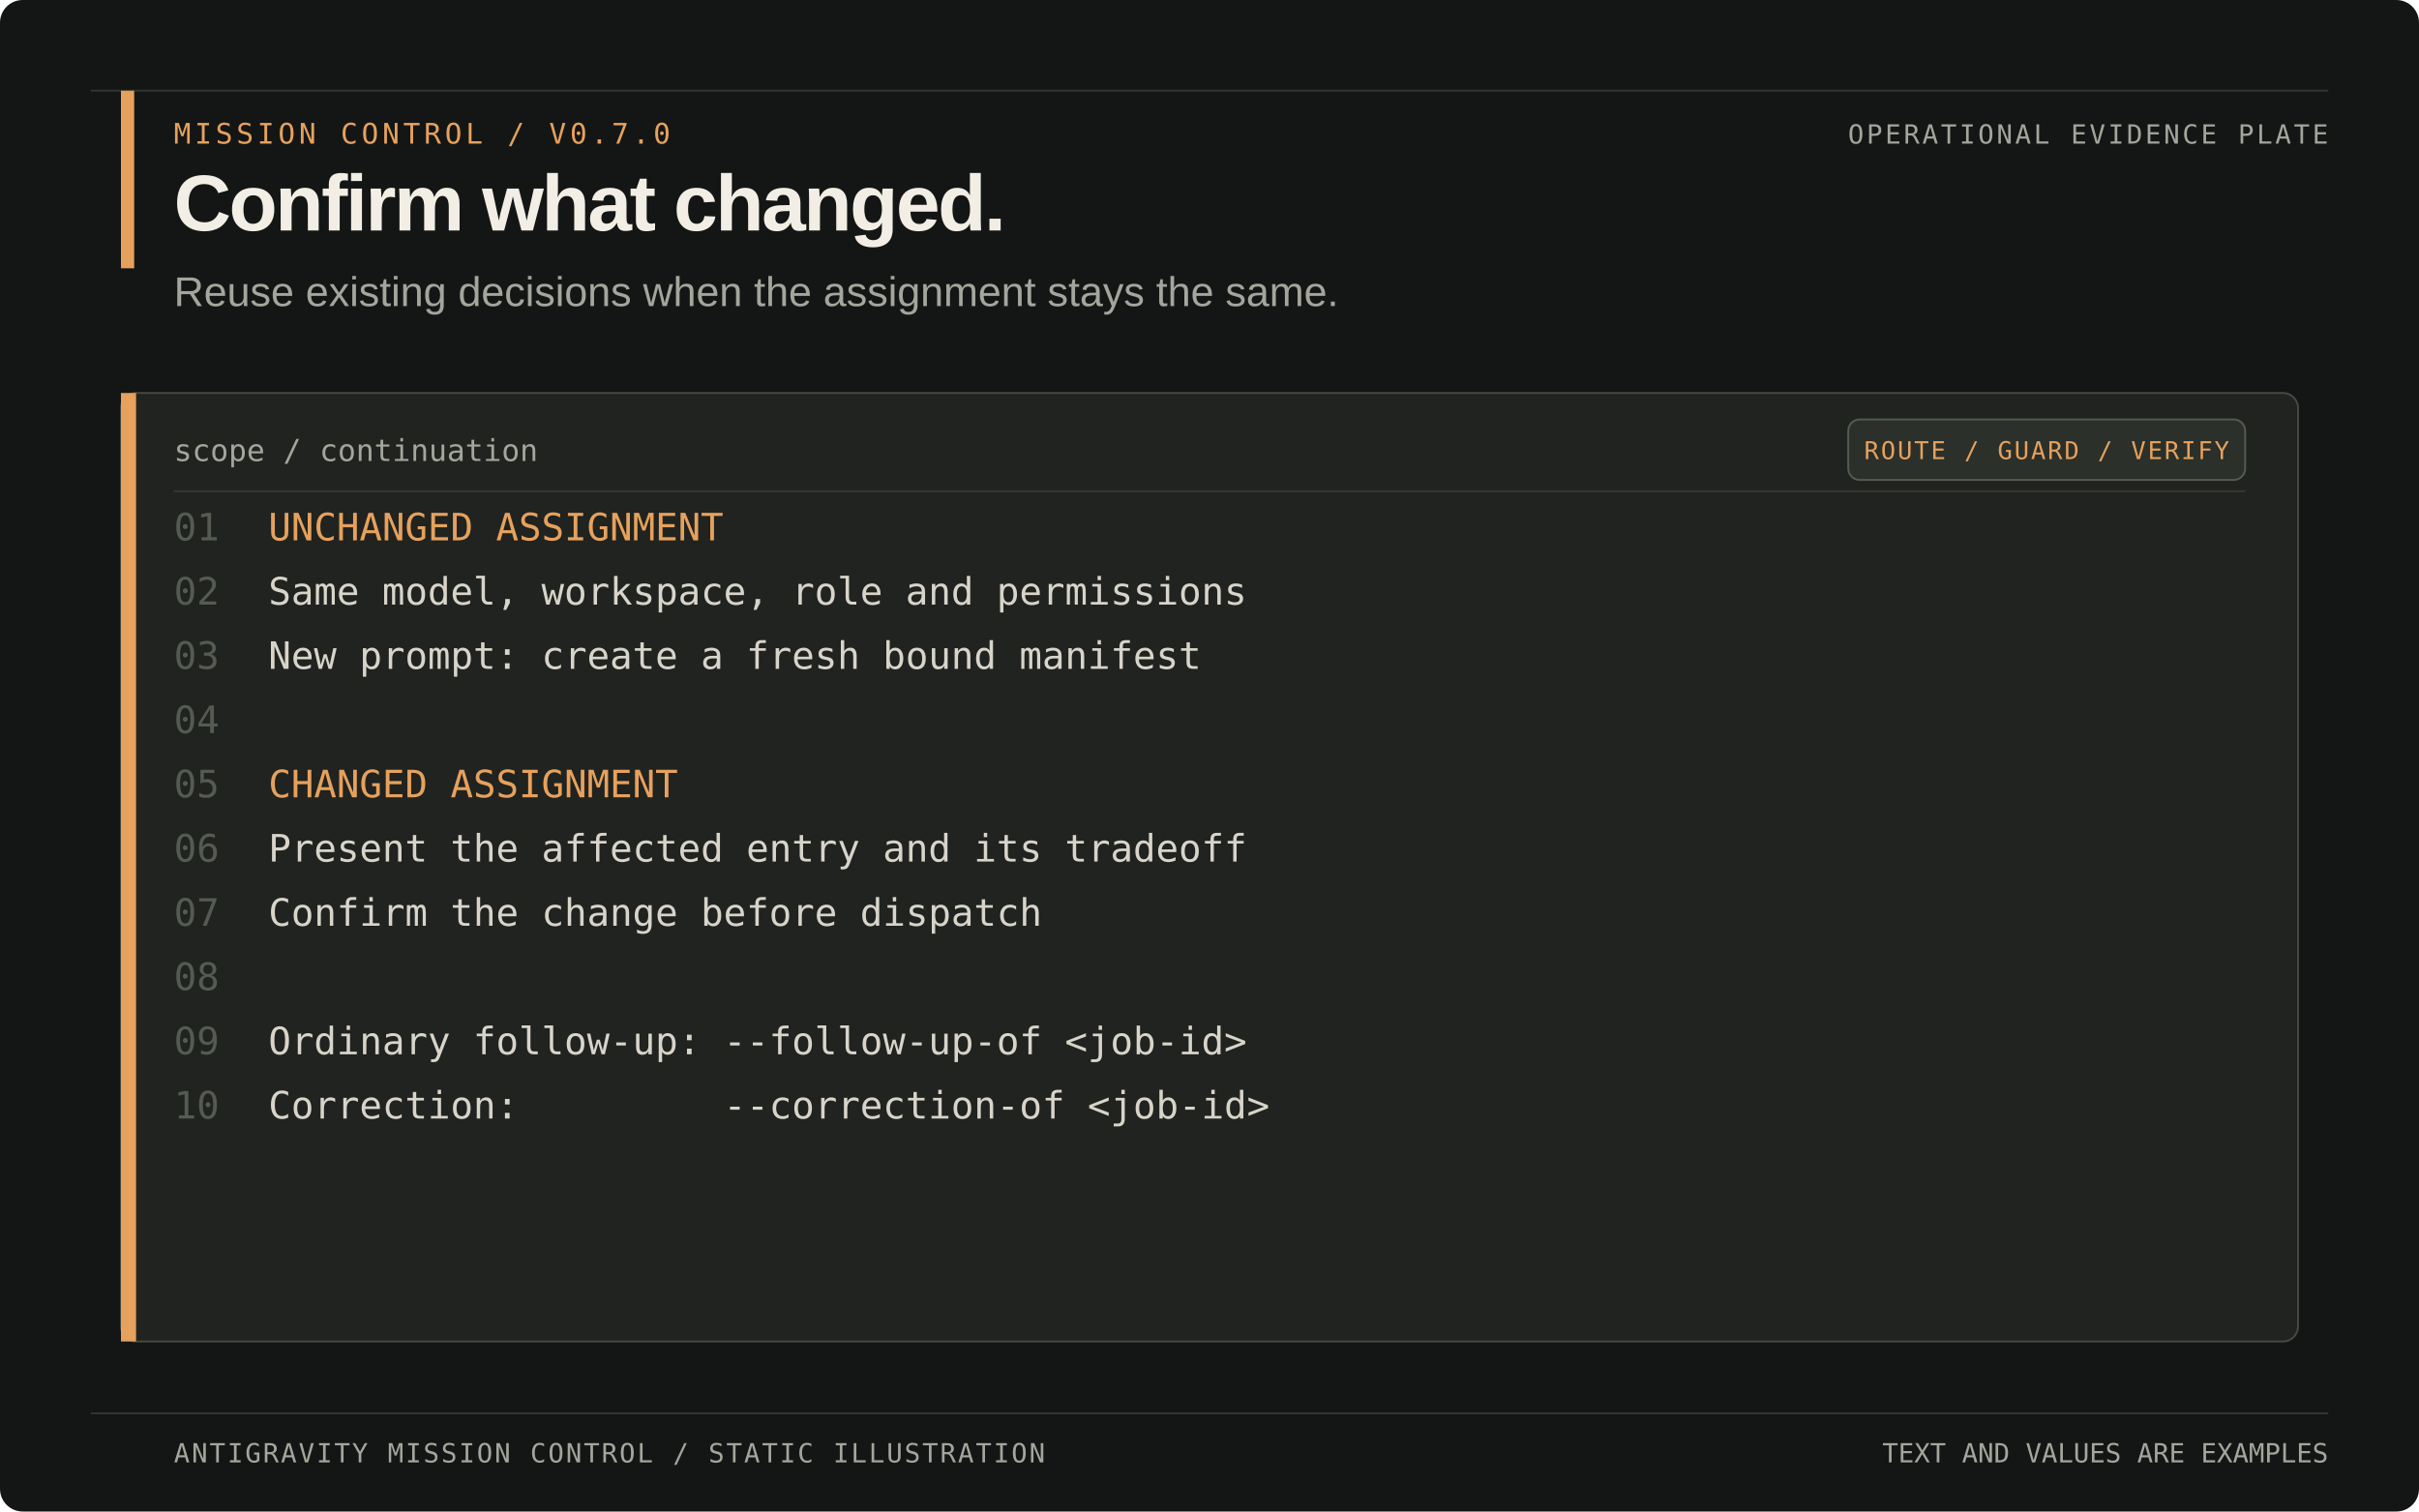
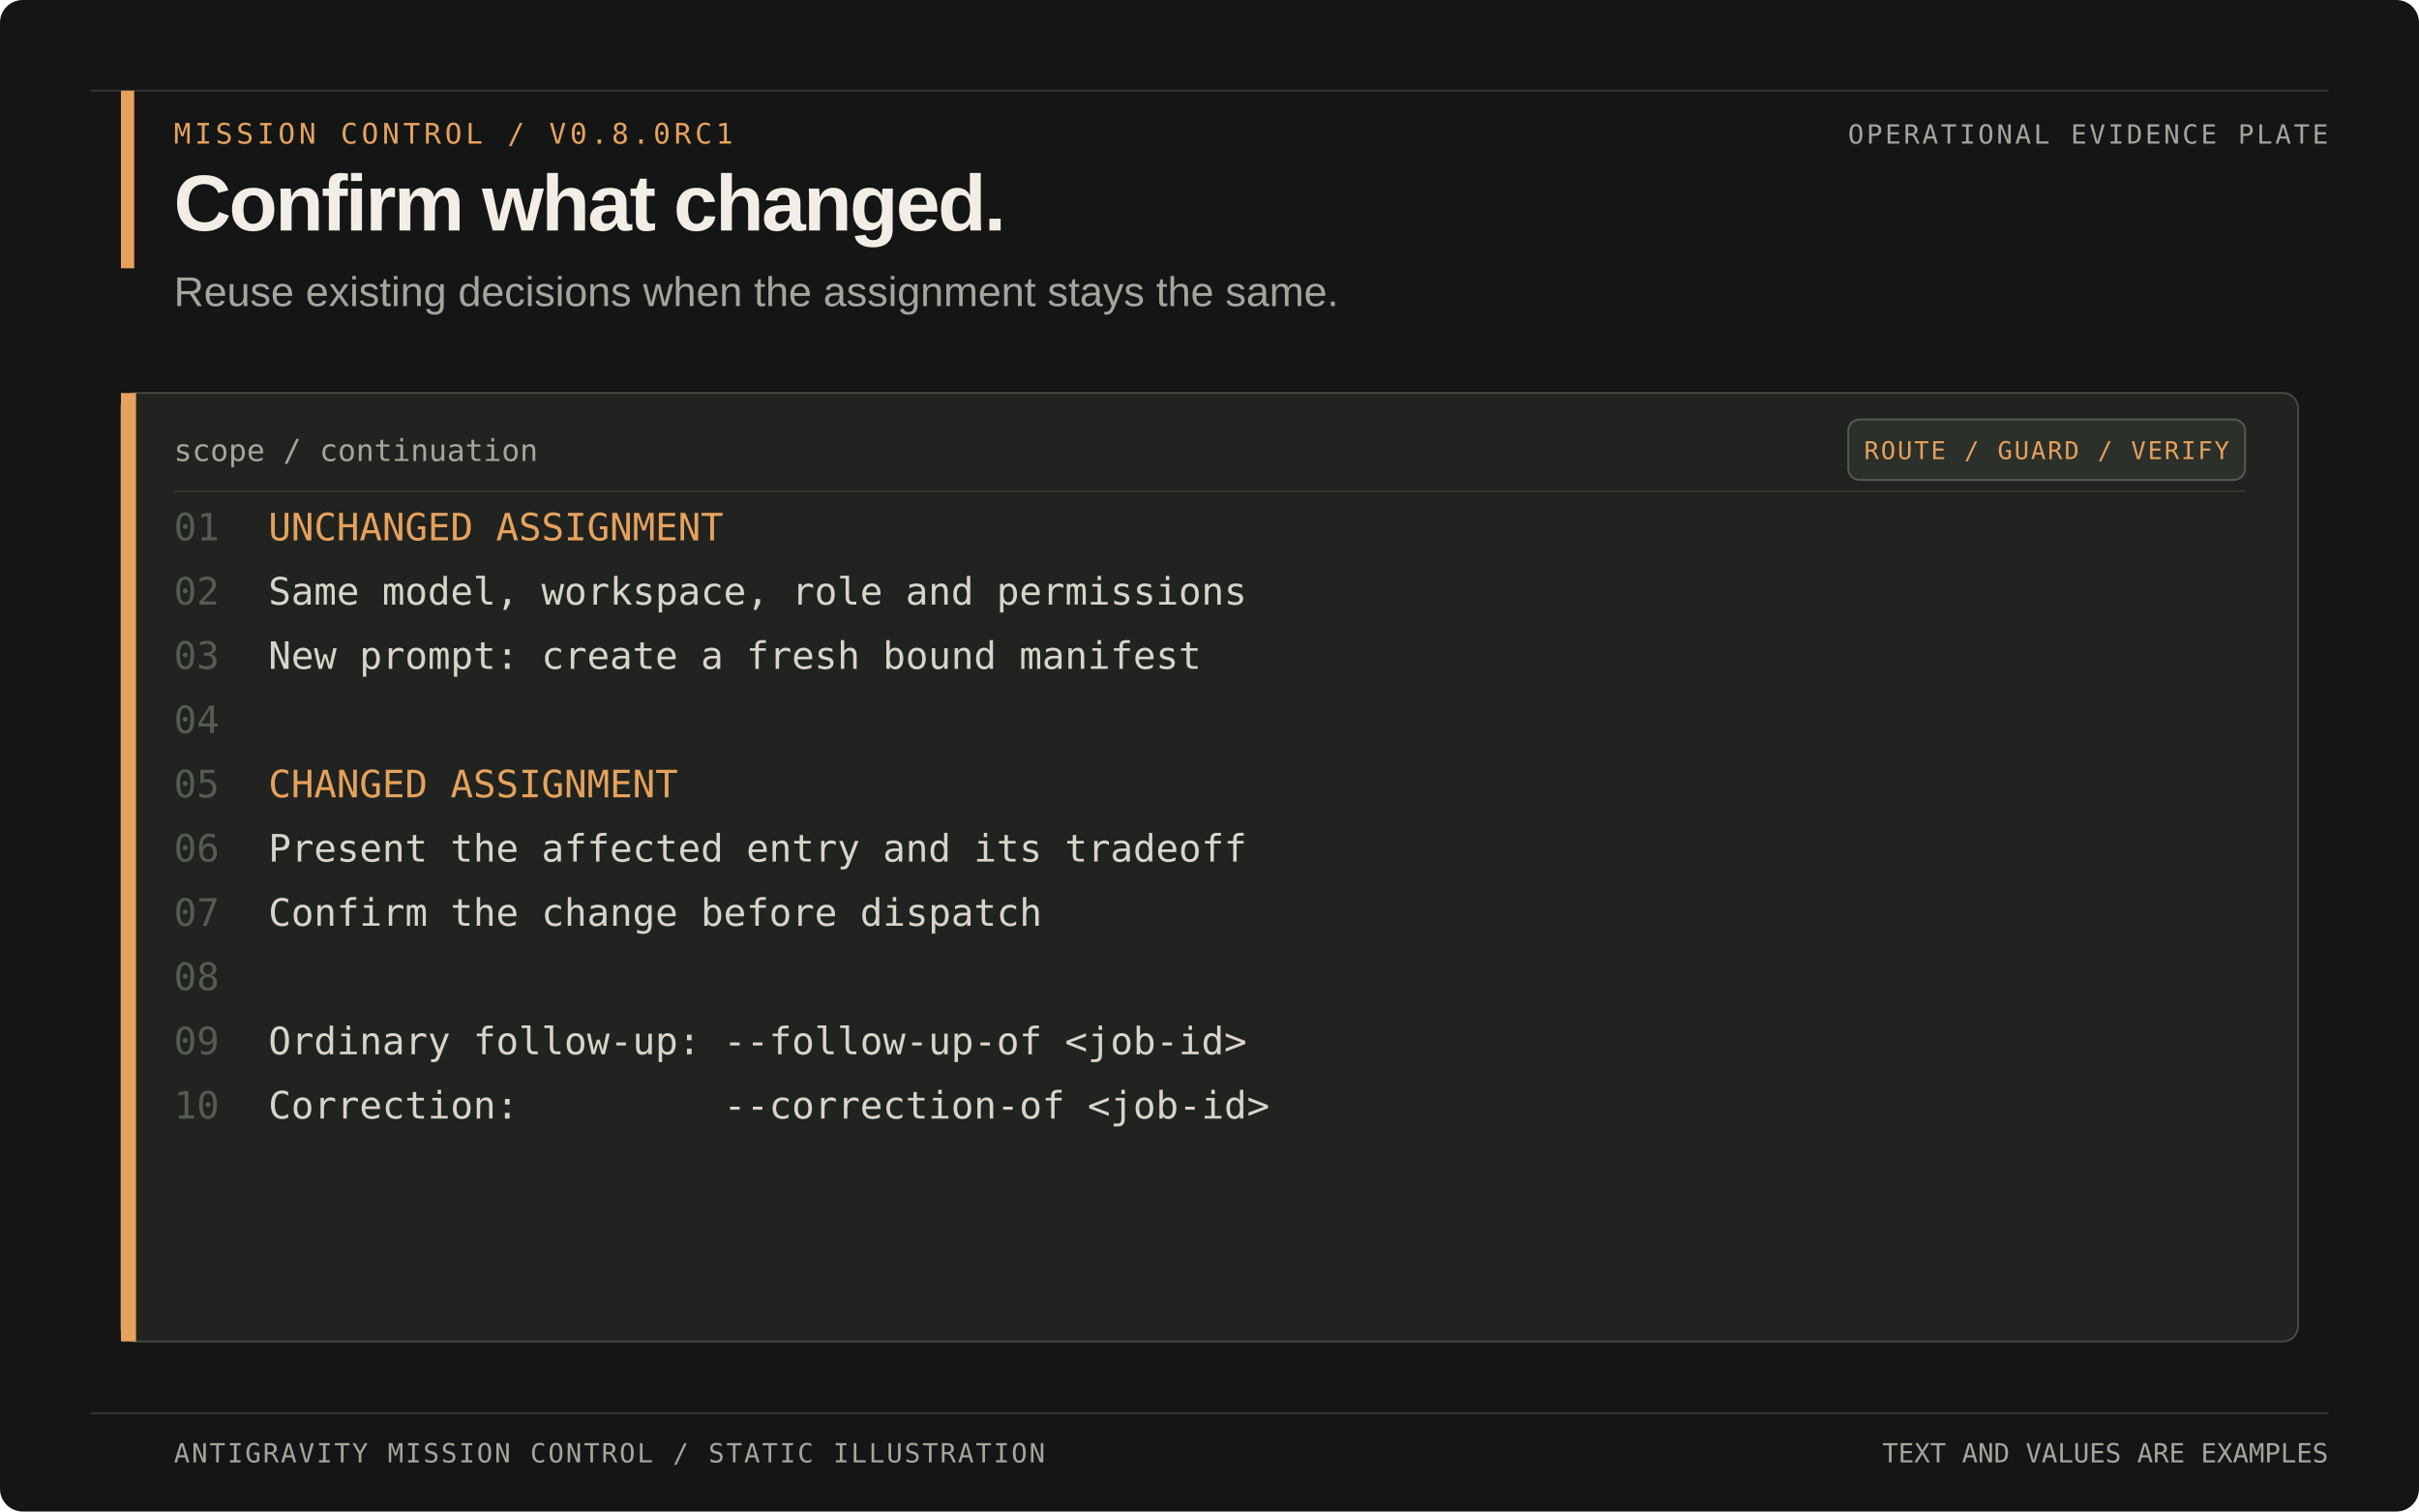
<svg xmlns="http://www.w3.org/2000/svg" width="1280" height="800" viewBox="0 0 1280 800" role="img" aria-labelledby="title desc">
  <rect width="1280" height="800" rx="12" fill="#141615" />
  <path d="M48 48H1232M48 748H1232" stroke="#30352f" />
  <rect x="64" y="48" width="7" height="94" fill="#e6a15d" />
-   <text x="92" y="76" font-family="Menlo, Consolas, monospace" font-size="15" letter-spacing="2" fill="#e6a15d">MISSION CONTROL  /  V0.7.0</text>
+   <text x="92" y="76" font-family="Menlo, Consolas, monospace" font-size="15" letter-spacing="2" fill="#e6a15d">MISSION CONTROL  /  V0.8.0RC1</text>
  <text x="92" y="122" font-family="Arial, Helvetica, sans-serif" font-size="42" font-weight="700" letter-spacing="-1.2" fill="#f2eee5">Confirm what changed.</text>
  <text x="92" y="162" font-family="Arial, Helvetica, sans-serif" font-size="22" fill="#a4a59c">Reuse existing decisions when the assignment stays the same.</text>
  <text x="1232" y="76" text-anchor="end" font-family="Menlo, Consolas, monospace" font-size="14" letter-spacing="1.4" fill="#a4a59c">OPERATIONAL EVIDENCE PLATE</text>
  <rect x="64" y="208" width="1152" height="502" rx="8" fill="#20231f" stroke="#454a42" />
  <rect x="64" y="208" width="8" height="502" fill="#e6a15d" />
  <text x="92" y="244" font-family="Menlo, Consolas, monospace" font-size="16" fill="#a4a59c">scope / continuation</text>
  <rect x="978" y="222" width="210" height="32" rx="6" fill="#2b302a" stroke="#555b53" />
  <text x="1083" y="243" text-anchor="middle" font-family="Menlo, Consolas, monospace" font-size="13" letter-spacing="1" fill="#e6a15d">ROUTE / GUARD / VERIFY</text>
  <path d="M92 260H1188" stroke="#343a33" />
  <g xml:space="preserve" font-family="Menlo, Consolas, monospace" font-size="20">
    <text x="92" y="286" fill="#555b53">01</text>
    <text x="142" y="286" fill="#e6a15d">UNCHANGED ASSIGNMENT</text>
    <text x="92" y="320" fill="#555b53">02</text>
    <text x="142" y="320" fill="#d8d4ca">Same model, workspace, role and permissions</text>
    <text x="92" y="354" fill="#555b53">03</text>
    <text x="142" y="354" fill="#d8d4ca">New prompt: create a fresh bound manifest</text>
    <text x="92" y="388" fill="#555b53">04</text>
    <text x="142" y="388" fill="#d8d4ca" />
    <text x="92" y="422" fill="#555b53">05</text>
    <text x="142" y="422" fill="#e6a15d">CHANGED ASSIGNMENT</text>
    <text x="92" y="456" fill="#555b53">06</text>
    <text x="142" y="456" fill="#d8d4ca">Present the affected entry and its tradeoff</text>
    <text x="92" y="490" fill="#555b53">07</text>
    <text x="142" y="490" fill="#d8d4ca">Confirm the change before dispatch</text>
    <text x="92" y="524" fill="#555b53">08</text>
    <text x="142" y="524" fill="#d8d4ca" />
    <text x="92" y="558" fill="#555b53">09</text>
    <text x="142" y="558" fill="#d8d4ca">Ordinary follow-up: --follow-up-of &lt;job-id&gt;</text>
    <text x="92" y="592" fill="#555b53">10</text>
    <text x="142" y="592" fill="#d8d4ca">Correction:         --correction-of &lt;job-id&gt;</text>
  </g>
  <text x="92" y="774" font-family="Menlo, Consolas, monospace" font-size="14" letter-spacing="1" fill="#a4a59c">ANTIGRAVITY MISSION CONTROL  /  STATIC ILLUSTRATION</text>
  <text x="1232" y="774" text-anchor="end" font-family="Menlo, Consolas, monospace" font-size="14" fill="#a4a59c">TEXT AND VALUES ARE EXAMPLES</text>
</svg>
